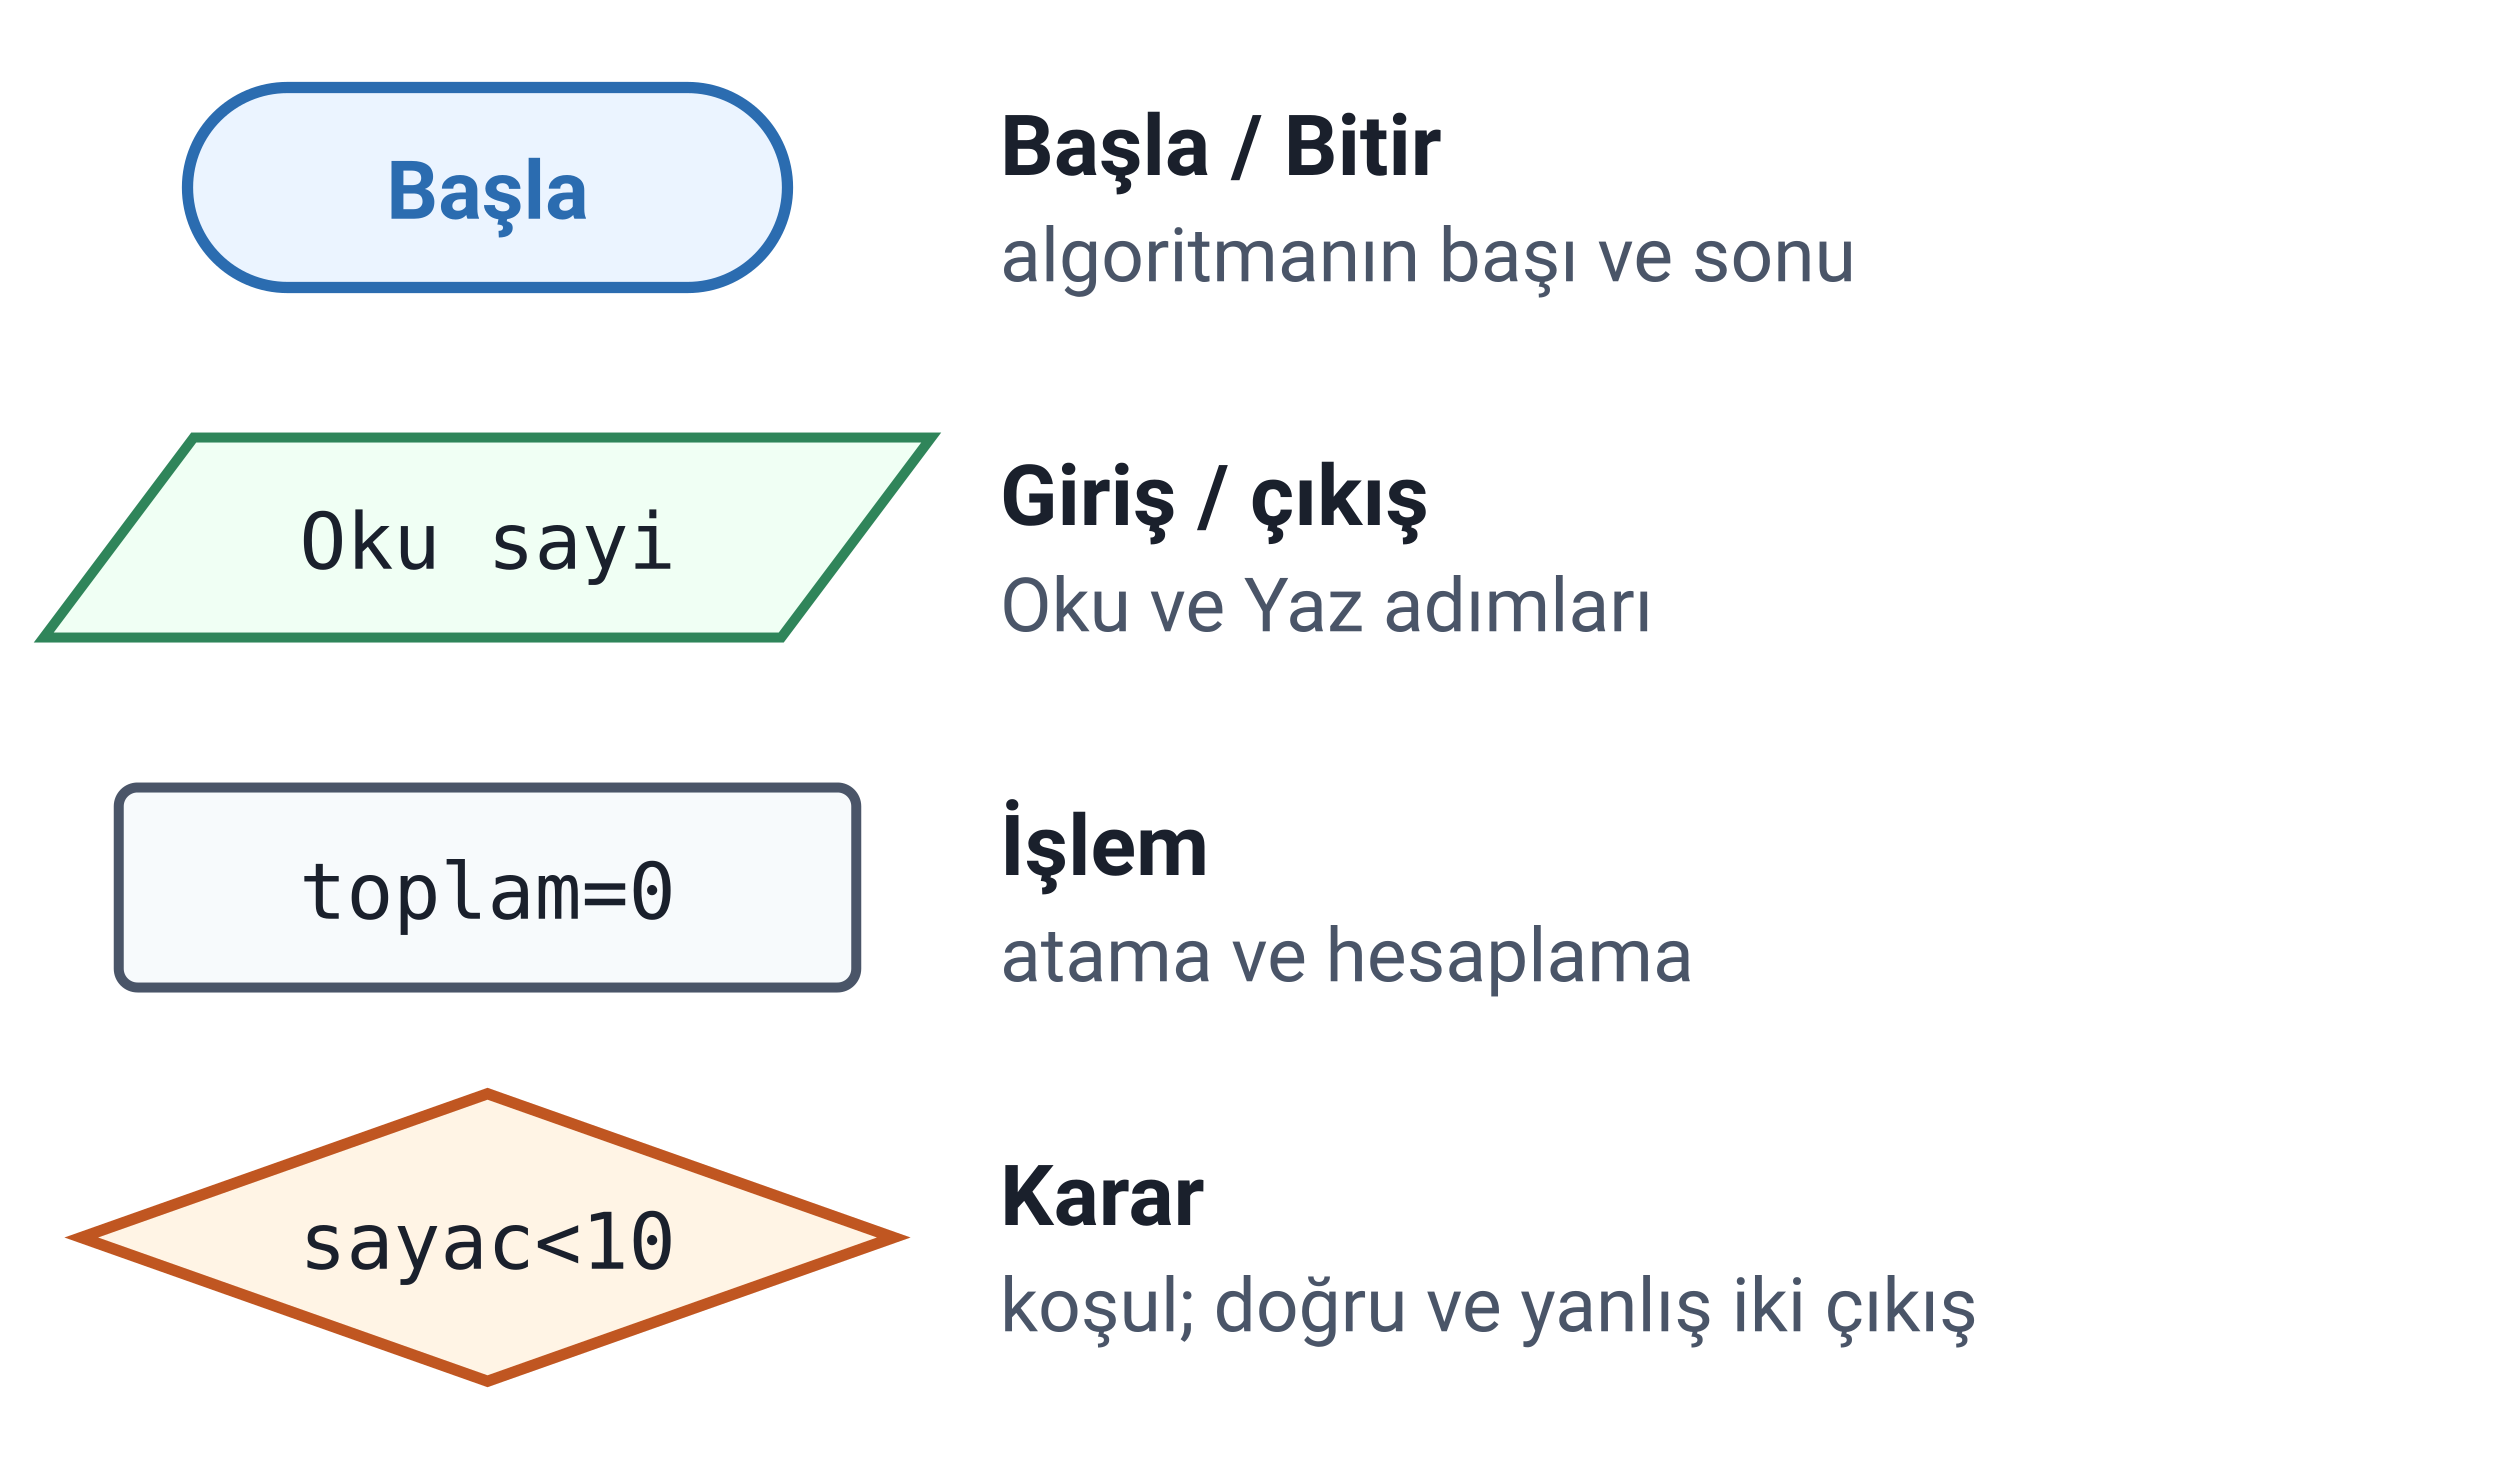
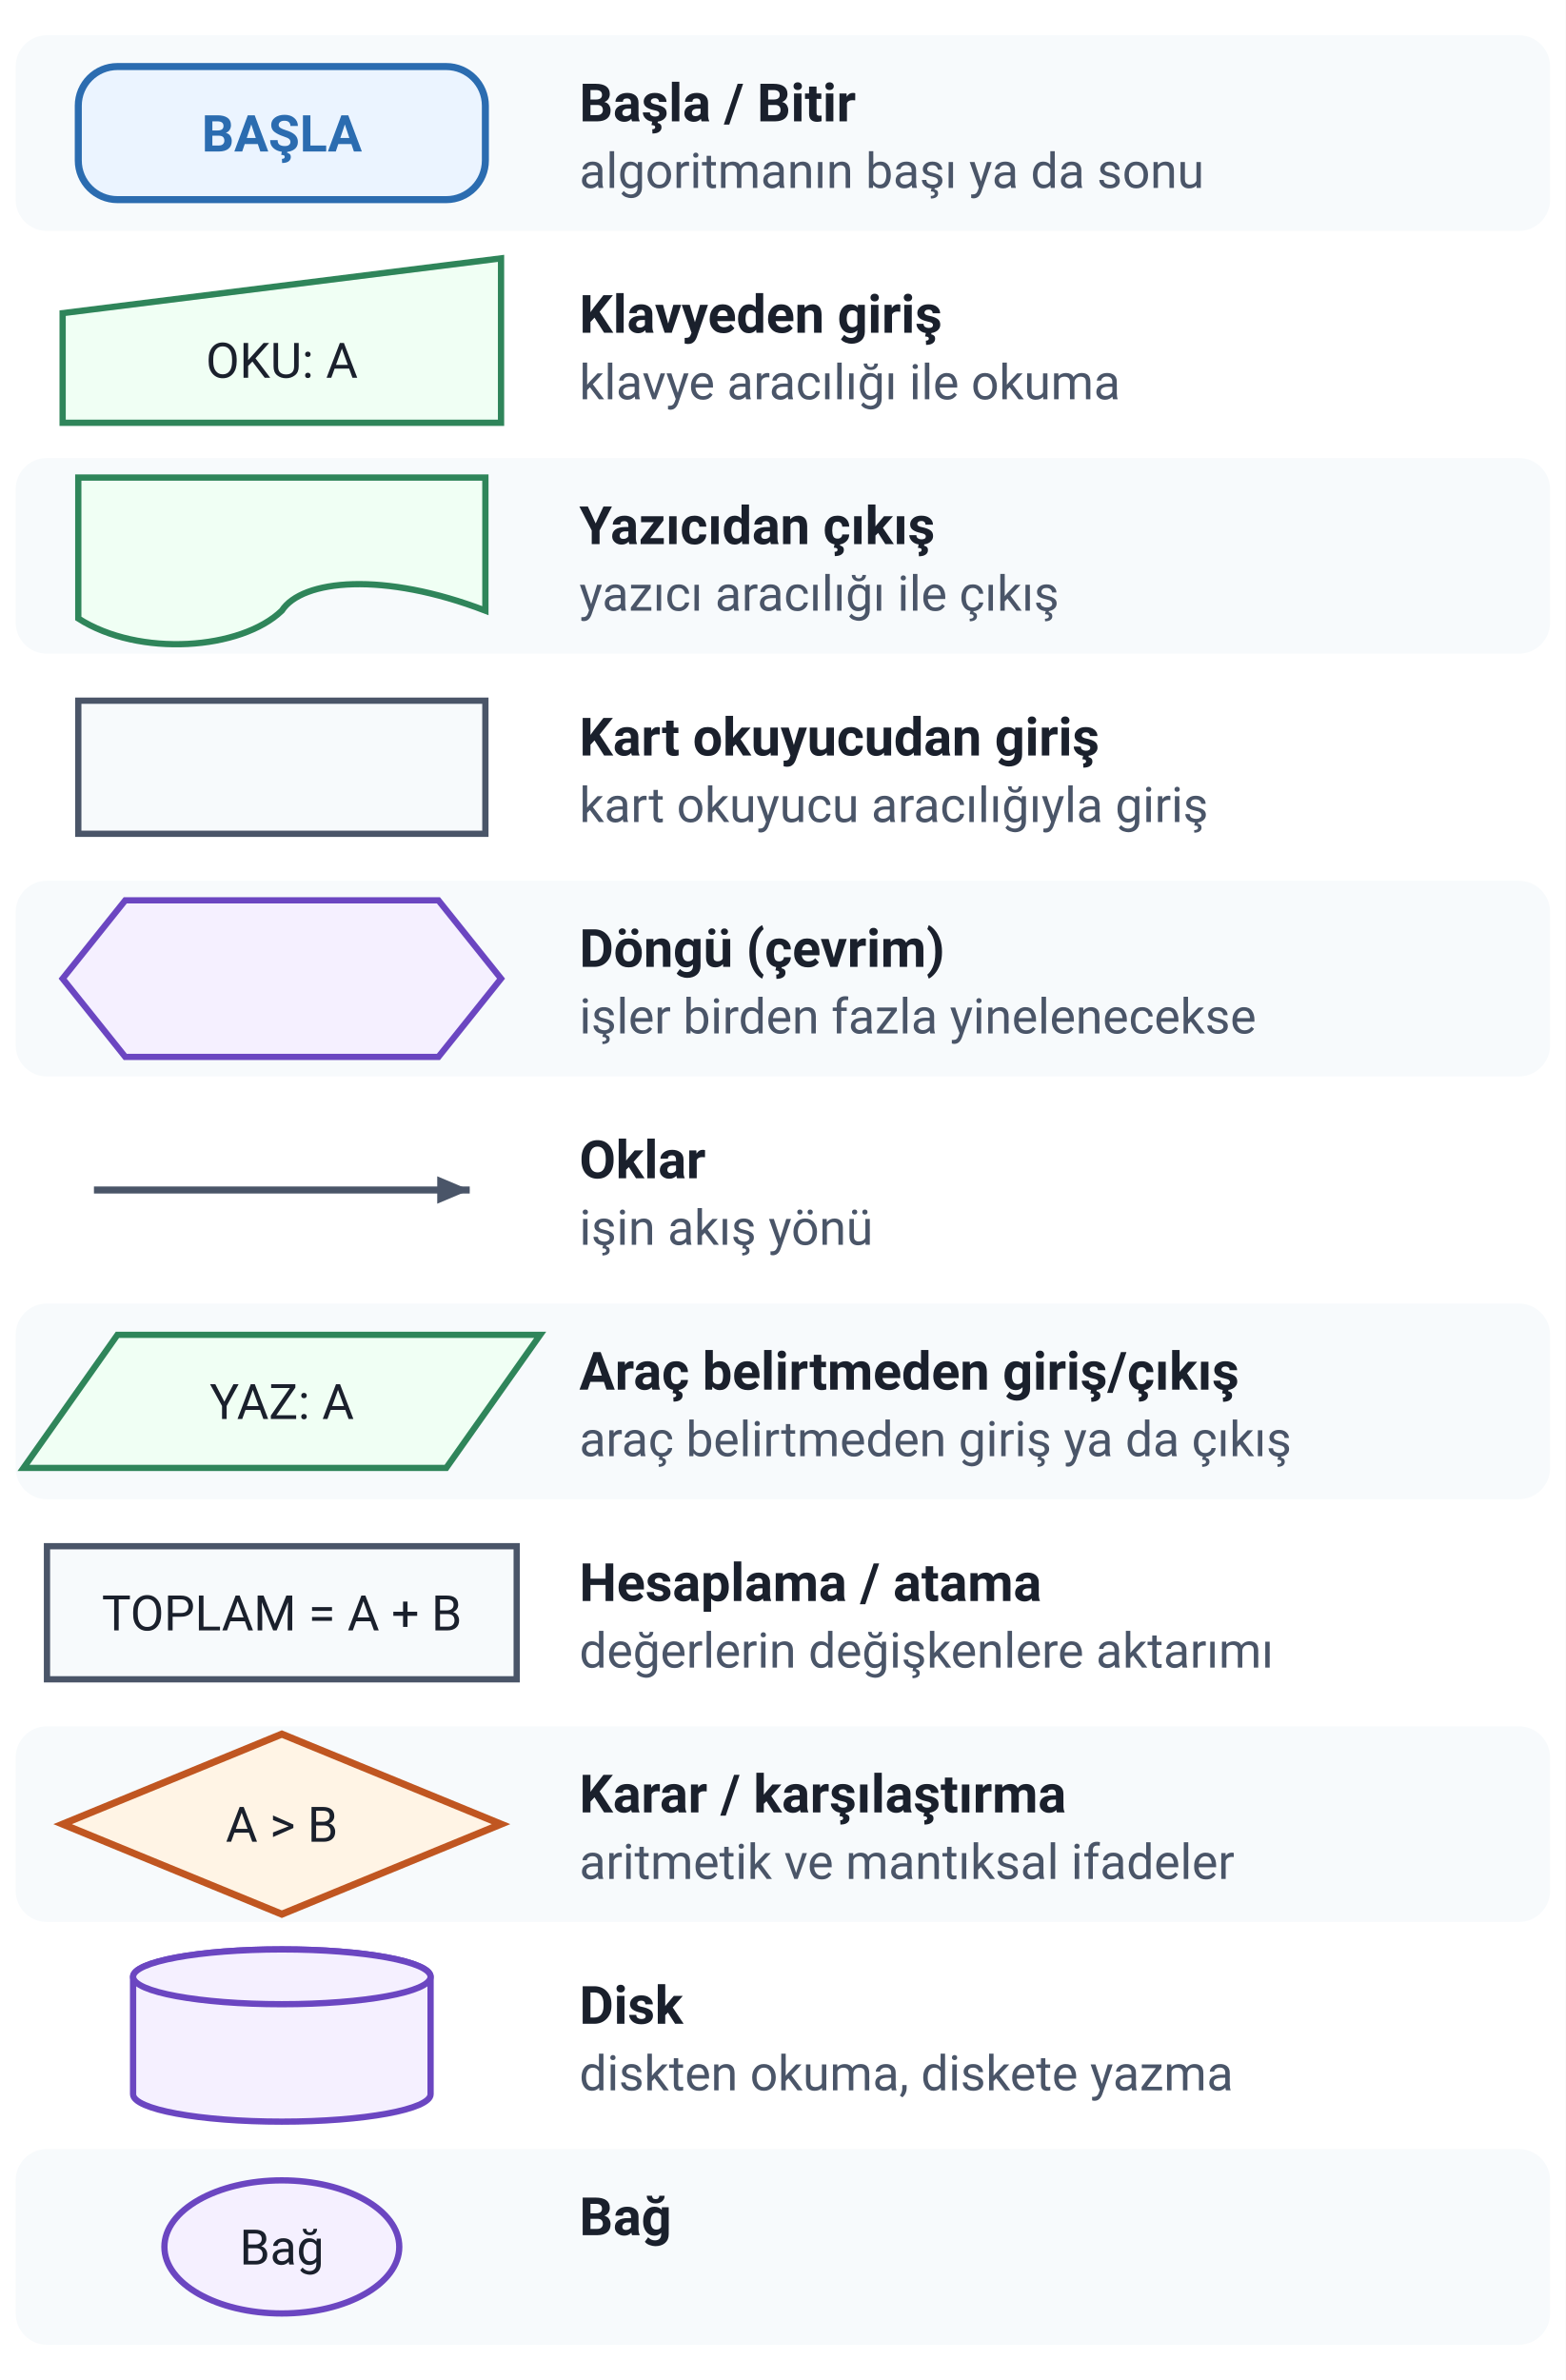
- <svg xmlns="http://www.w3.org/2000/svg" width="400" height="236" viewBox="0 0 400 236" role="img">
+ <svg xmlns="http://www.w3.org/2000/svg" width="400" height="608" viewBox="0 0 400 608" role="img">
  <rect width="100%" height="100%" fill="#FFFFFF" />
-   <rect x="30.0" y="14.0" width="96" height="32" rx="16" fill="#EBF4FF" stroke="#2B6CB0" stroke-width="1.8" />
-   <text x="78.0" y="35.0" font-family="system-ui, -apple-system, 'Segoe UI', Roboto, Arial, sans-serif" font-size="13" fill="#2B6CB0" font-weight="600" text-anchor="middle">Başla</text>
-   <text x="160.0" y="28.0" font-family="system-ui, -apple-system, 'Segoe UI', Roboto, Arial, sans-serif" font-size="13.5" fill="#1A202C" font-weight="600" text-anchor="start">Başla / Bitir</text>
-   <text x="160.0" y="45.0" font-family="system-ui, -apple-system, 'Segoe UI', Roboto, Arial, sans-serif" font-size="12" fill="#4A5568" text-anchor="start">algoritmanın başı ve sonu</text>
-   <polygon points="31.0,70.0 149.0,70.0 125.0,102.0 7.0,102.0" fill="#F0FFF4" stroke="#2F855A" stroke-width="1.6" />
-   <text x="78.0" y="91.0" font-family="ui-monospace, 'SF Mono', Menlo, Consolas, monospace" font-size="12.5" fill="#1A202C" text-anchor="middle">Oku sayi</text>
-   <text x="160.0" y="84.0" font-family="system-ui, -apple-system, 'Segoe UI', Roboto, Arial, sans-serif" font-size="13.5" fill="#1A202C" font-weight="600" text-anchor="start">Giriş / çıkış</text>
-   <text x="160.0" y="101.0" font-family="system-ui, -apple-system, 'Segoe UI', Roboto, Arial, sans-serif" font-size="12" fill="#4A5568" text-anchor="start">Oku ve Yaz adımları</text>
-   <rect x="19.0" y="126.0" width="118" height="32" rx="3" fill="#F7FAFC" stroke="#4A5568" stroke-width="1.6" />
-   <text x="78.0" y="147.0" font-family="ui-monospace, 'SF Mono', Menlo, Consolas, monospace" font-size="12.5" fill="#1A202C" text-anchor="middle">toplam=0</text>
-   <text x="160.0" y="140.0" font-family="system-ui, -apple-system, 'Segoe UI', Roboto, Arial, sans-serif" font-size="13.5" fill="#1A202C" font-weight="600" text-anchor="start">İşlem</text>
-   <text x="160.0" y="157.0" font-family="system-ui, -apple-system, 'Segoe UI', Roboto, Arial, sans-serif" font-size="12" fill="#4A5568" text-anchor="start">atama ve hesaplama</text>
-   <polygon points="78.0,175.0 143.0,198.0 78.0,221.0 13.0,198.0" fill="#FFF4E5" stroke="#C05621" stroke-width="1.8" />
-   <text x="78.0" y="203.0" font-family="ui-monospace, 'SF Mono', Menlo, Consolas, monospace" font-size="12.5" fill="#1A202C" text-anchor="middle">sayac&lt;10</text>
-   <text x="160.0" y="196.0" font-family="system-ui, -apple-system, 'Segoe UI', Roboto, Arial, sans-serif" font-size="13.5" fill="#1A202C" font-weight="600" text-anchor="start">Karar</text>
-   <text x="160.0" y="213.0" font-family="system-ui, -apple-system, 'Segoe UI', Roboto, Arial, sans-serif" font-size="12" fill="#4A5568" text-anchor="start">koşul; doğru ve yanlış iki çıkış</text>
+   <rect x="4" y="9" width="392" height="50" rx="8" fill="#F7FAFC" />
+   <rect x="20.0" y="17.0" width="104" height="34" rx="10" fill="#EBF4FF" stroke="#2B6CB0" stroke-width="1.8" />
+   <text x="72.0" y="38.7" font-family="system-ui, -apple-system, 'Segoe UI', Roboto, Arial, sans-serif" font-size="13" fill="#2B6CB0" font-weight="600" text-anchor="middle">BAŞLA</text>
+   <text x="148.0" y="31.0" font-family="system-ui, -apple-system, 'Segoe UI', Roboto, Arial, sans-serif" font-size="13.5" fill="#1A202C" font-weight="600" text-anchor="start">Başla / Bitir</text>
+   <text x="148.0" y="48.0" font-family="system-ui, -apple-system, 'Segoe UI', Roboto, Arial, sans-serif" font-size="12.5" fill="#4A5568" text-anchor="start">algoritmanın başı ya da sonu</text>
+   <polygon points="16.0,80.0 128.0,66.0 128.0,108.0 16.0,108.0" fill="#F0FFF4" stroke="#2F855A" stroke-width="1.6" />
+   <text x="72.0" y="96.5" font-family="system-ui, -apple-system, 'Segoe UI', Roboto, Arial, sans-serif" font-size="12.5" fill="#1A202C" text-anchor="middle">OKU: A</text>
+   <text x="148.0" y="85.0" font-family="system-ui, -apple-system, 'Segoe UI', Roboto, Arial, sans-serif" font-size="13.5" fill="#1A202C" font-weight="600" text-anchor="start">Klavyeden giriş</text>
+   <text x="148.0" y="102.0" font-family="system-ui, -apple-system, 'Segoe UI', Roboto, Arial, sans-serif" font-size="12.5" fill="#4A5568" text-anchor="start">klavye aracılığı ile okuma</text>
+   <rect x="4" y="117" width="392" height="50" rx="8" fill="#F7FAFC" />
+   <path d="M 20.0 122.0 L 124.0 122.0 L 124.0 156.0 C 98.0 146.0 77.2 148.0 72.0 156.0 C 61.6 166.0 35.6 168.0 20.0 158.0 Z" fill="#F0FFF4" stroke="#2F855A" stroke-width="1.6" />
+   <text x="72.0" y="142.5" font-family="system-ui, -apple-system, 'Segoe UI', Roboto, Arial, sans-serif" font-size="12.5" fill="#1A202C" text-anchor="middle" />
+   <text x="148.0" y="139.0" font-family="system-ui, -apple-system, 'Segoe UI', Roboto, Arial, sans-serif" font-size="13.5" fill="#1A202C" font-weight="600" text-anchor="start">Yazıcıdan çıkış</text>
+   <text x="148.0" y="156.0" font-family="system-ui, -apple-system, 'Segoe UI', Roboto, Arial, sans-serif" font-size="12.5" fill="#4A5568" text-anchor="start">yazıcı aracılığı ile çıkış</text>
+   <rect x="20.0" y="179.0" width="104" height="34" fill="#F7FAFC" stroke="#4A5568" stroke-width="1.6" />
+   <text x="72.0" y="200.5" font-family="system-ui, -apple-system, 'Segoe UI', Roboto, Arial, sans-serif" font-size="12.5" fill="#1A202C" text-anchor="middle" />
+   <text x="148.0" y="193.0" font-family="system-ui, -apple-system, 'Segoe UI', Roboto, Arial, sans-serif" font-size="13.5" fill="#1A202C" font-weight="600" text-anchor="start">Kart okuyucudan giriş</text>
+   <text x="148.0" y="210.0" font-family="system-ui, -apple-system, 'Segoe UI', Roboto, Arial, sans-serif" font-size="12.5" fill="#4A5568" text-anchor="start">kart okuyucu aracılığıyla giriş</text>
+   <rect x="4" y="225" width="392" height="50" rx="8" fill="#F7FAFC" />
+   <polygon points="16.0,250.0 32.0,230.0 112.0,230.0 128.0,250.0 112.0,270.0 32.0,270.0" fill="#F5F0FF" stroke="#6B46C1" stroke-width="1.6" />
+   <text x="72.0" y="254.5" font-family="system-ui, -apple-system, 'Segoe UI', Roboto, Arial, sans-serif" font-size="12.5" fill="#1A202C" text-anchor="middle" />
+   <text x="148.0" y="247.0" font-family="system-ui, -apple-system, 'Segoe UI', Roboto, Arial, sans-serif" font-size="13.5" fill="#1A202C" font-weight="600" text-anchor="start">Döngü (çevrim)</text>
+   <text x="148.0" y="264.0" font-family="system-ui, -apple-system, 'Segoe UI', Roboto, Arial, sans-serif" font-size="12.5" fill="#4A5568" text-anchor="start">işler birden fazla yinelenecekse</text>
+   <line x1="24.0" y1="304.0" x2="120.0" y2="304.0" stroke="#4A5568" stroke-width="1.8" />
+   <polygon points="120.0,304.0 111.7,307.5 111.7,300.5" fill="#4A5568" />
+   <text x="148.0" y="301.0" font-family="system-ui, -apple-system, 'Segoe UI', Roboto, Arial, sans-serif" font-size="13.5" fill="#1A202C" font-weight="600" text-anchor="start">Oklar</text>
+   <text x="148.0" y="318.0" font-family="system-ui, -apple-system, 'Segoe UI', Roboto, Arial, sans-serif" font-size="12.5" fill="#4A5568" text-anchor="start">işin akış yönü</text>
+   <rect x="4" y="333" width="392" height="50" rx="8" fill="#F7FAFC" />
+   <polygon points="30.0,341.0 138.0,341.0 114.0,375.0 6.0,375.0" fill="#F0FFF4" stroke="#2F855A" stroke-width="1.6" />
+   <text x="72.0" y="362.5" font-family="system-ui, -apple-system, 'Segoe UI', Roboto, Arial, sans-serif" font-size="12.5" fill="#1A202C" text-anchor="middle">YAZ: A</text>
+   <text x="148.0" y="355.0" font-family="system-ui, -apple-system, 'Segoe UI', Roboto, Arial, sans-serif" font-size="13.5" fill="#1A202C" font-weight="600" text-anchor="start">Araç belirtmeden giriş/çıkış</text>
+   <text x="148.0" y="372.0" font-family="system-ui, -apple-system, 'Segoe UI', Roboto, Arial, sans-serif" font-size="12.5" fill="#4A5568" text-anchor="start">araç belirtmeden giriş ya da çıkış</text>
+   <rect x="12.0" y="395.0" width="120" height="34" fill="#F7FAFC" stroke="#4A5568" stroke-width="1.6" />
+   <text x="72.0" y="416.5" font-family="system-ui, -apple-system, 'Segoe UI', Roboto, Arial, sans-serif" font-size="12.5" fill="#1A202C" text-anchor="middle">TOPLAM = A + B</text>
+   <text x="148.0" y="409.0" font-family="system-ui, -apple-system, 'Segoe UI', Roboto, Arial, sans-serif" font-size="13.5" fill="#1A202C" font-weight="600" text-anchor="start">Hesaplama / atama</text>
+   <text x="148.0" y="426.0" font-family="system-ui, -apple-system, 'Segoe UI', Roboto, Arial, sans-serif" font-size="12.5" fill="#4A5568" text-anchor="start">değerlerin değişkenlere aktarımı</text>
+   <rect x="4" y="441" width="392" height="50" rx="8" fill="#F7FAFC" />
+   <polygon points="72.0,443.0 128.0,466.0 72.0,489.0 16.0,466.0" fill="#FFF4E5" stroke="#C05621" stroke-width="1.8" />
+   <text x="72.0" y="470.5" font-family="system-ui, -apple-system, 'Segoe UI', Roboto, Arial, sans-serif" font-size="12.5" fill="#1A202C" text-anchor="middle">A &gt; B</text>
+   <text x="148.0" y="463.0" font-family="system-ui, -apple-system, 'Segoe UI', Roboto, Arial, sans-serif" font-size="13.5" fill="#1A202C" font-weight="600" text-anchor="start">Karar / karşılaştırma</text>
+   <text x="148.0" y="480.0" font-family="system-ui, -apple-system, 'Segoe UI', Roboto, Arial, sans-serif" font-size="12.5" fill="#4A5568" text-anchor="start">aritmetik ve mantıksal ifadeler</text>
+   <path d="M 34.0 505.0 L 34.0 535.0 A 38.0 7 0 0 0 110.0 535.0 L 110.0 505.0 A 38.0 7 0 0 0 34.0 505.0 Z" fill="#F5F0FF" stroke="#6B46C1" stroke-width="1.6" />
+   <ellipse cx="72.0" cy="505.0" rx="38.0" ry="7" fill="#F5F0FF" stroke="#6B46C1" stroke-width="1.6" />
+   <text x="72.0" y="528.5" font-family="system-ui, -apple-system, 'Segoe UI', Roboto, Arial, sans-serif" font-size="12.5" fill="#1A202C" text-anchor="middle" />
+   <text x="148.0" y="517.0" font-family="system-ui, -apple-system, 'Segoe UI', Roboto, Arial, sans-serif" font-size="13.5" fill="#1A202C" font-weight="600" text-anchor="start">Disk</text>
+   <text x="148.0" y="534.0" font-family="system-ui, -apple-system, 'Segoe UI', Roboto, Arial, sans-serif" font-size="12.5" fill="#4A5568" text-anchor="start">diskten okuma, diskete yazma</text>
+   <rect x="4" y="549" width="392" height="50" rx="8" fill="#F7FAFC" />
+   <ellipse cx="72.0" cy="574.0" rx="30.0" ry="17.0" fill="#F5F0FF" stroke="#6B46C1" stroke-width="1.6" />
+   <text x="72.0" y="578.5" font-family="system-ui, -apple-system, 'Segoe UI', Roboto, Arial, sans-serif" font-size="12.5" fill="#1A202C" text-anchor="middle">Bağ</text>
+   <text x="148.0" y="571.0" font-family="system-ui, -apple-system, 'Segoe UI', Roboto, Arial, sans-serif" font-size="13.5" fill="#1A202C" font-weight="600" text-anchor="start">Bağ</text>
+   <text x="148.0" y="588.0" font-family="system-ui, -apple-system, 'Segoe UI', Roboto, Arial, sans-serif" font-size="12.5" fill="#4A5568" text-anchor="start" />
</svg>
